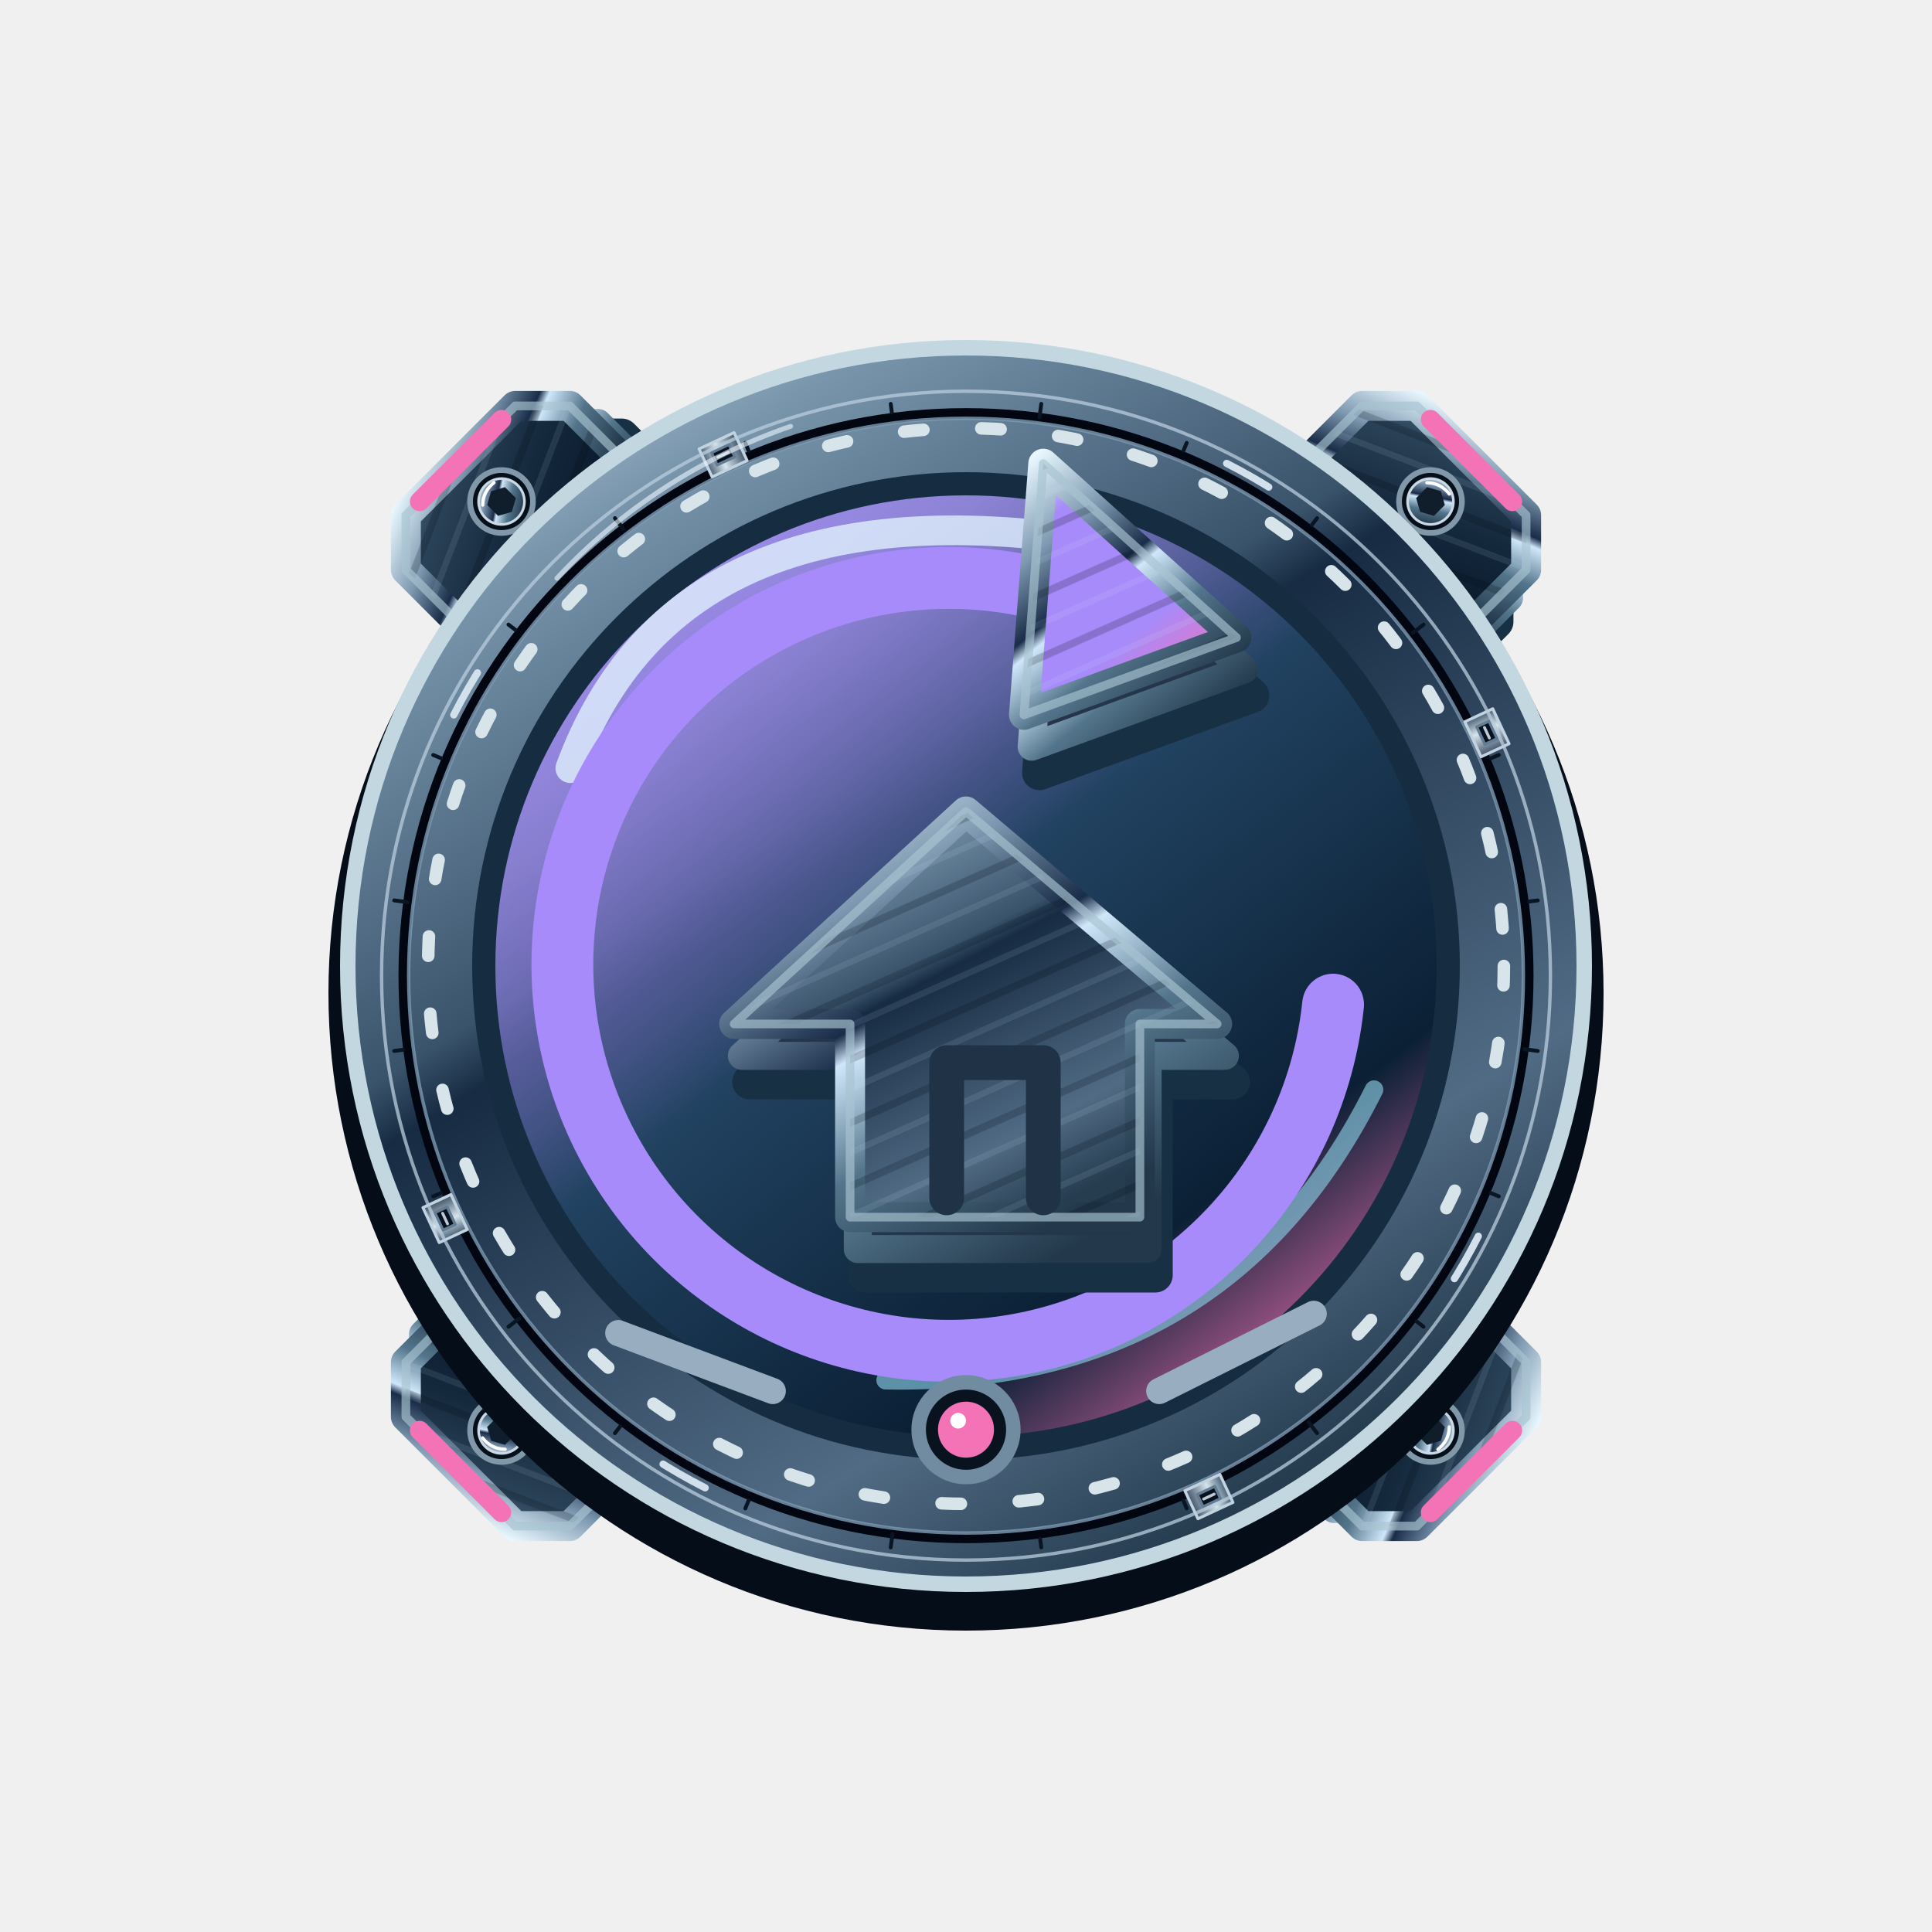
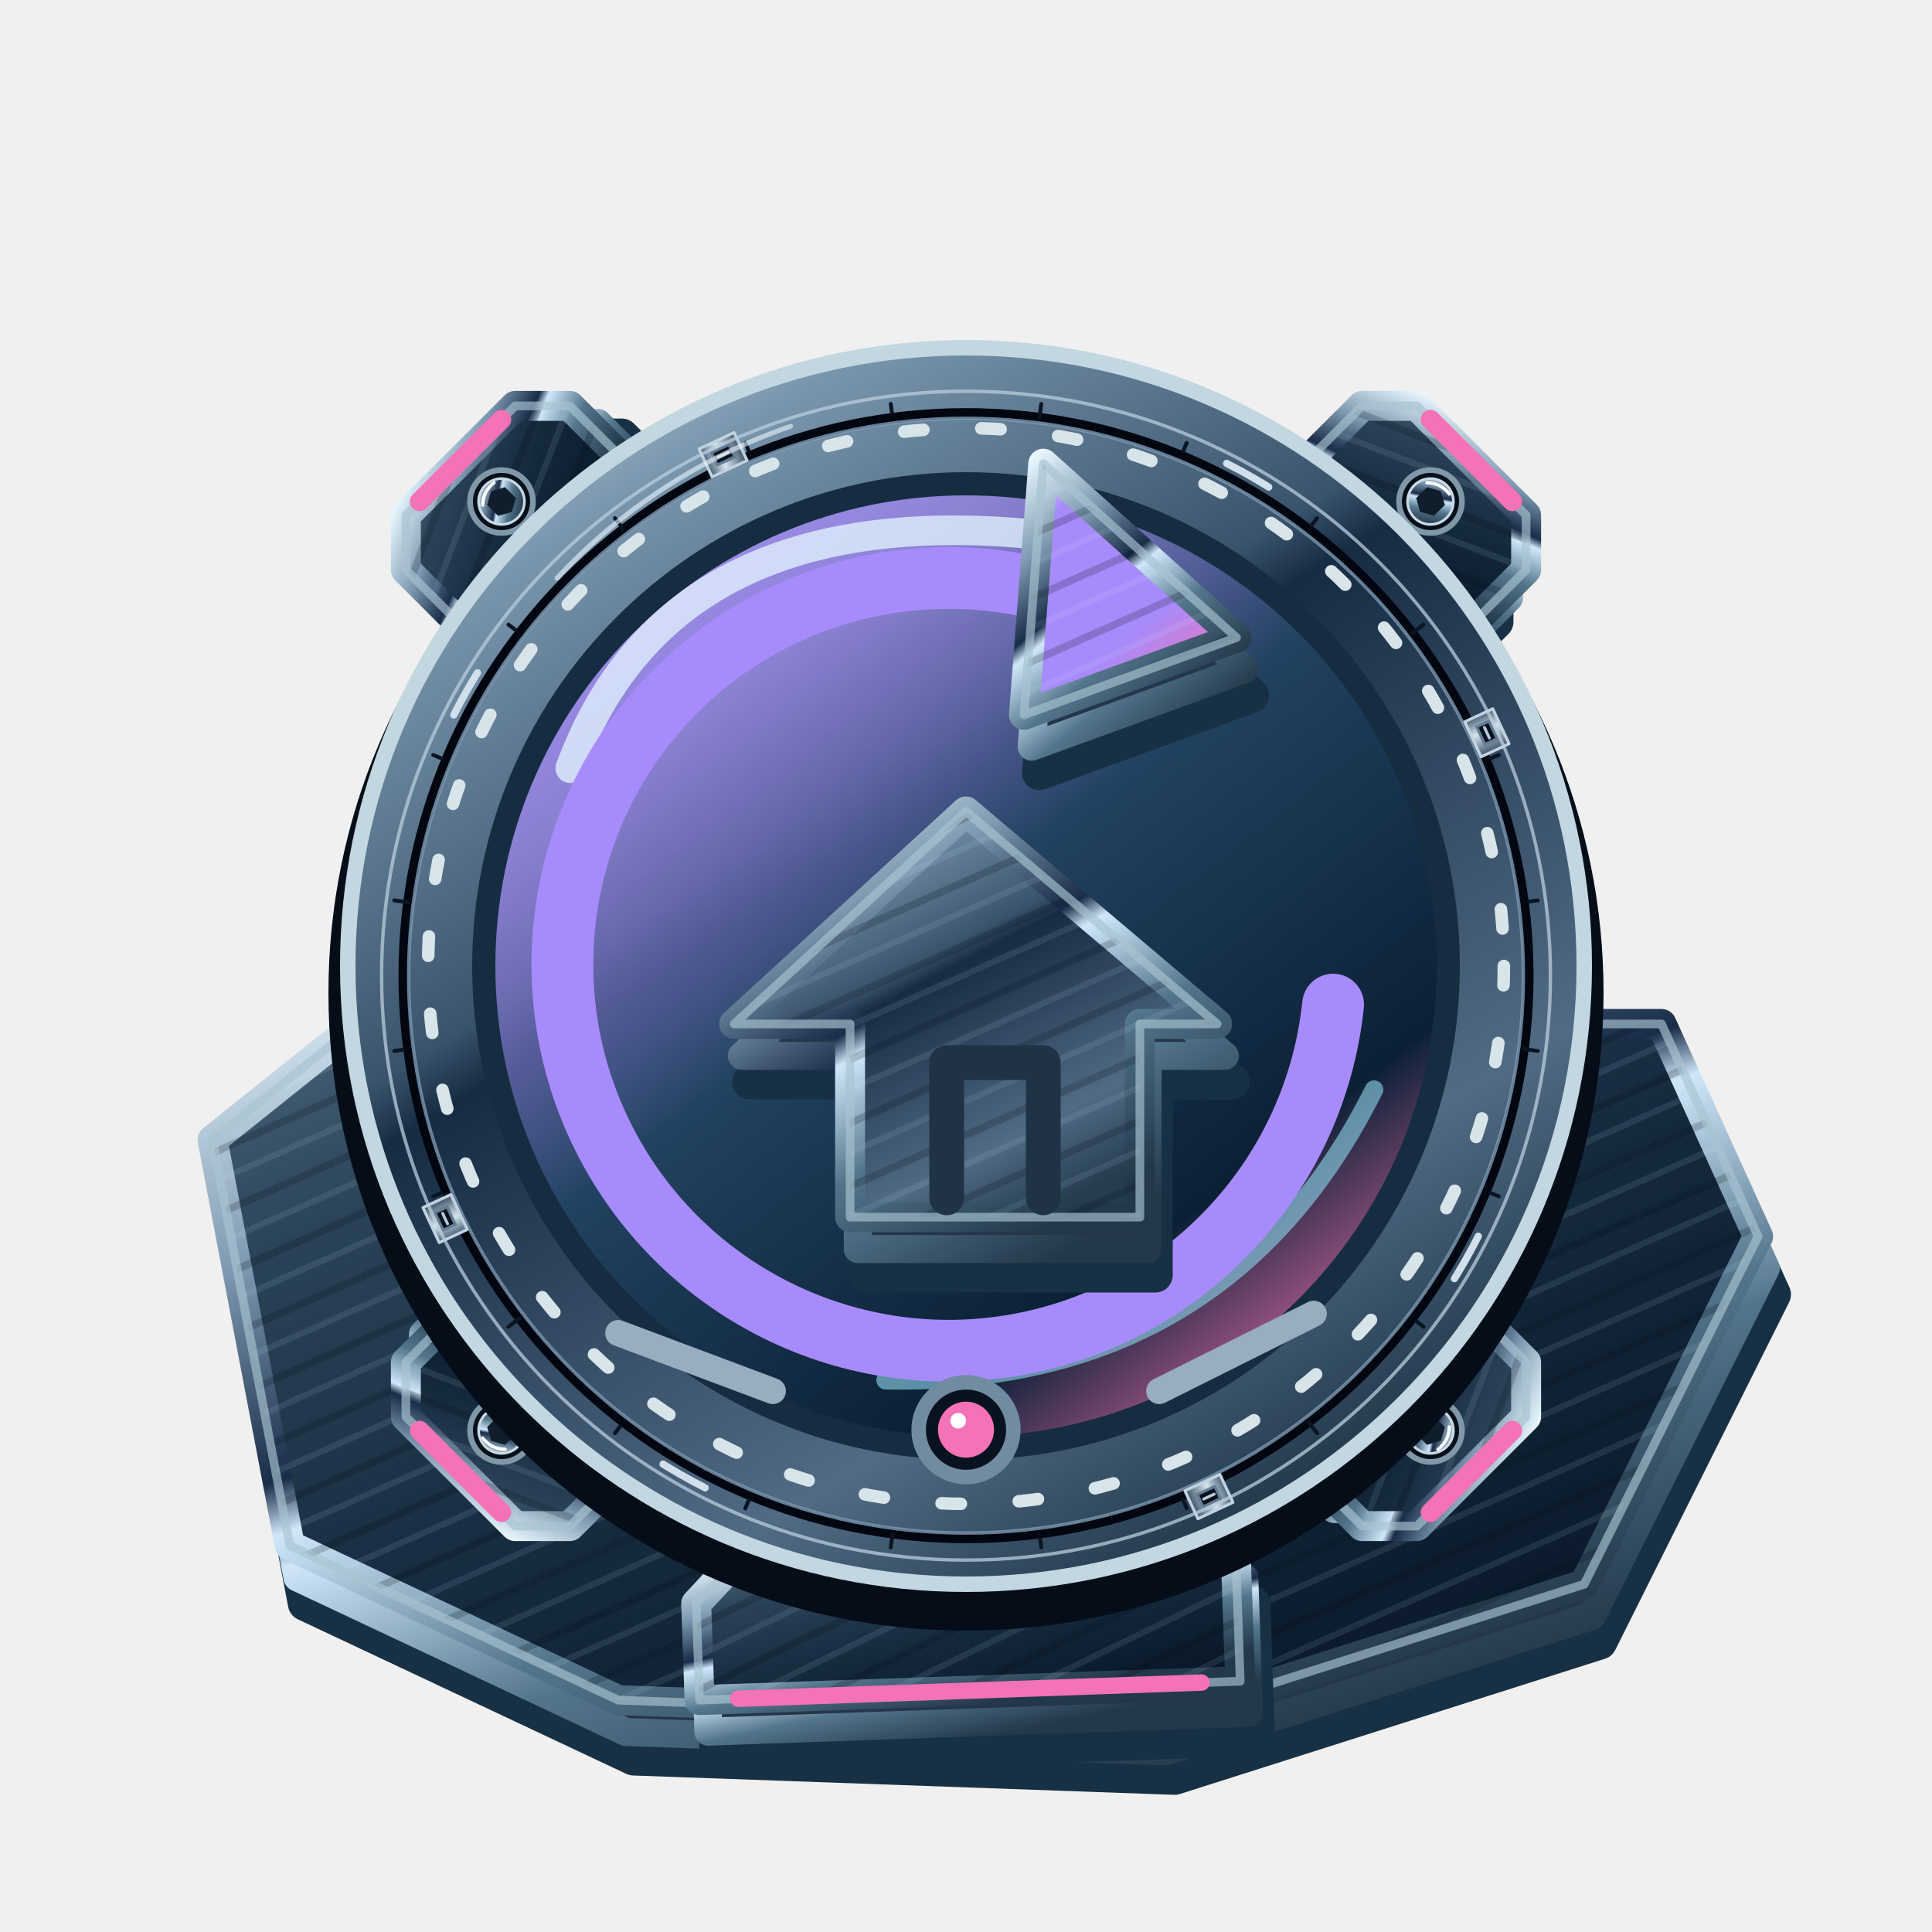
<svg xmlns="http://www.w3.org/2000/svg" width="200" height="200" viewBox="0 0 200 200" role="img" aria-label="Restablecer vista" data-icon="reset" data-semantic="camera reset home-dock" data-visual-style="titanio-optico" data-motion="static">
  <defs>
+     <linearGradient id="alice-reset-rotor" x2=".86" y2="1">
+       <stop stop-color="#edf8ff" />
+       <stop offset=".21" stop-color="#6f8a9d" />
+       <stop offset=".43" stop-color="#25374c" />
+       <stop offset=".48" stop-color="#aec6d1" />
+       <stop offset=".7" stop-color="#536d82" />
+       <stop offset="1" stop-color="#1d3043" />
+     </linearGradient>
+     <linearGradient id="alice-reset-contact" x2=".15" y2="1">
+       <stop stop-color="#ffe2aa" />
+       <stop offset=".26" stop-color="#cf955c" />
+       <stop offset=".59" stop-color="#875838" />
+       <stop offset=".81" stop-color="#eeb377" />
+       <stop offset="1" stop-color="#603e2e" />
+     </linearGradient>
    <pattern id="alice-reset-brushing" width="3" height="3" patternUnits="userSpaceOnUse" patternTransform="rotate(-24)">
      <path d="M0 .4h3" stroke="#d1e6fa" opacity=".10" stroke-width=".32" />
      <path d="M0 2h3" stroke="#020913" opacity=".20" stroke-width=".38" />
    </pattern>
    <linearGradient id="alice-reset-bevel" x1="0" y1="0" x2=".68" y2="1">
      <stop stop-color="#e9f8ff" />
      <stop offset=".27" stop-color="#7d98b0" />
      <stop offset=".48" stop-color="#192c48" />
      <stop offset=".53" stop-color="#d0e7fa" />
      <stop offset=".73" stop-color="#53758b" />
      <stop offset="1" stop-color="#23384b" />
    </linearGradient>
    <linearGradient id="alice-reset-metal" x1="0" y1="0" x2=".62" y2="1">
      <stop stop-color="#d9e5f0" />
      <stop offset=".19" stop-color="#7895ac" />
      <stop offset=".44" stop-color="#39536b" />
      <stop offset=".48" stop-color="#172c43" />
      <stop offset=".84" stop-color="#516b84" />
      <stop offset="1" stop-color="#263d50" />
    </linearGradient>
    <linearGradient id="alice-reset-dark-metal" x1="0" y1="0" x2=".85" y2="1">
      <stop stop-color="#506b80" />
      <stop offset=".23" stop-color="#2a4257" />
      <stop offset=".58" stop-color="#15293d" />
      <stop offset="1" stop-color="#081728" />
    </linearGradient>
    <linearGradient id="alice-reset-glass" x1=".06" y1="0" x2=".84" y2="1">
      <stop stop-color="#a78bfa" />
      <stop offset=".23" stop-color="#a78bfa" stop-opacity=".65" />
      <stop offset=".48" stop-color="#214260" />
      <stop offset=".8" stop-color="#0b2035" />
      <stop offset="1" stop-color="#f472b6" />
    </linearGradient>
    <linearGradient id="alice-reset-enamel" x1="0" y1="0" x2=".7" y2="1">
      <stop stop-color="#eeffff" />
      <stop offset=".2" stop-color="#a78bfa" />
      <stop offset=".7" stop-color="#a78bfa" />
      <stop offset="1" stop-color="#f472b6" />
    </linearGradient>
    <linearGradient id="alice-reset-screw-metal">
      <stop stop-color="#4a6277" />
      <stop offset=".43" stop-color="#d7e5eb" />
      <stop offset="1" stop-color="#42556b" />
    </linearGradient>
  </defs>
  <g transform="scale(2)" stroke-linecap="round" stroke-linejoin="round">
    <g data-part="return-home">
+       <path d="M11 59 21 51 30 54 31 69 68 68 76 53 86 53 91 64 82 82 60 89 32 88 15 80Z" transform="translate(.8 3)" fill="#0a1424" stroke="#173044" stroke-width="1.8" />
+       <path d="M11 59 21 51 30 54 31 69 68 68 76 53 86 53 91 64 82 82 60 89 32 88 15 80Z" transform="translate(.4 1.65)" fill="#25364b" stroke="url(#alice-reset-bevel)" stroke-width="1.45" />
+       <path d="M11 59 21 51 30 54 31 69 68 68 76 53 86 53 91 64 82 82 60 89 32 88 15 80Z" fill="url(#alice-reset-dark-metal)" stroke="url(#alice-reset-bevel)" stroke-width="1.55" />
+       <path d="M11 59 21 51 30 54 31 69 68 68 76 53 86 53 91 64 82 82 60 89 32 88 15 80Z" fill="url(#alice-reset-brushing)" stroke="#a8c3d1" stroke-opacity=".66" stroke-width=".45" />
+       <g transform="translate(36 82) rotate(-2)">
+         <path d="M0 1 2-1H28V6H0Z" transform="translate(.8 3)" fill="#0a1424" stroke="#173044" stroke-width="1.8" />
+         <path d="M0 1 2-1H28V6H0Z" transform="translate(.4 1.65)" fill="#25364b" stroke="url(#alice-reset-bevel)" stroke-width="1.45" />
+         <path d="M0 1 2-1H28V6H0Z" fill="url(#alice-reset-dark-metal)" stroke="url(#alice-reset-bevel)" stroke-width="1.55" />
+         <path d="M0 1 2-1H28V6H0Z" fill="url(#alice-reset-brushing)" stroke="#a8c3d1" stroke-opacity=".66" stroke-width=".45" />
+         <path d="M3 0v4" stroke="url(#alice-reset-contact)" stroke-width="1.7" />
+         <path d="M6 0v4" stroke="url(#alice-reset-contact)" stroke-width="1.7" />
+         <path d="M9 0v4" stroke="url(#alice-reset-contact)" stroke-width="1.7" />
+         <path d="M12 0v4" stroke="url(#alice-reset-contact)" stroke-width="1.7" />
+         <path d="M15 0v4" stroke="url(#alice-reset-contact)" stroke-width="1.7" />
+         <path d="M18 0v4" stroke="url(#alice-reset-contact)" stroke-width="1.7" />
+         <path d="M21 0v4" stroke="url(#alice-reset-contact)" stroke-width="1.7" />
+         <path d="M24 0v4" stroke="url(#alice-reset-contact)" stroke-width="1.7" />
+         <path d="M2 6h24" fill="none" stroke="#f472b6" stroke-width="0.85" />
+       </g>
      <g transform="translate(50 50) rotate(45)">
        <path d="M-6 -30v-5l2-2h8l2 2v5Z" transform="translate(.8 3)" fill="#0a1424" stroke="#173044" stroke-width="1.8" />
        <path d="M-6 -30v-5l2-2h8l2 2v5Z" transform="translate(.4 1.65)" fill="#25364b" stroke="url(#alice-reset-bevel)" stroke-width="1.45" />
        <path d="M-6 -30v-5l2-2h8l2 2v5Z" fill="url(#alice-reset-dark-metal)" stroke="url(#alice-reset-bevel)" stroke-width="1.55" />
        <path d="M-6 -30v-5l2-2h8l2 2v5Z" fill="url(#alice-reset-brushing)" stroke="#a8c3d1" stroke-opacity=".66" stroke-width=".45" />
        <path d="M-3 -37h6" fill="none" stroke="#f472b6" stroke-width="1" />
        <g transform="translate(0 -34) scale(1.05)">
          <circle r="1.55" fill="#06101b" stroke="#8198a9" stroke-width=".28" />
          <circle r="1.13" fill="url(#alice-reset-bevel)" stroke="#cad9e4" stroke-width=".13" />
          <path d="M-.62-.38 0-.72 .62-.38 .62.38 0 .72-.62.38Z" fill="#101d2b" />
          <path d="M-.78-.53Q-.3-1 .4-.92" stroke="white" stroke-width=".16" fill="none" />
        </g>
      </g>
      <g transform="translate(50 50) rotate(135)">
        <path d="M-6 -30v-5l2-2h8l2 2v5Z" transform="translate(.8 3)" fill="#0a1424" stroke="#173044" stroke-width="1.8" />
        <path d="M-6 -30v-5l2-2h8l2 2v5Z" transform="translate(.4 1.65)" fill="#25364b" stroke="url(#alice-reset-bevel)" stroke-width="1.45" />
        <path d="M-6 -30v-5l2-2h8l2 2v5Z" fill="url(#alice-reset-dark-metal)" stroke="url(#alice-reset-bevel)" stroke-width="1.55" />
        <path d="M-6 -30v-5l2-2h8l2 2v5Z" fill="url(#alice-reset-brushing)" stroke="#a8c3d1" stroke-opacity=".66" stroke-width=".45" />
        <path d="M-3 -37h6" fill="none" stroke="#f472b6" stroke-width="1" />
        <g transform="translate(0 -34) scale(1.05)">
          <circle r="1.55" fill="#06101b" stroke="#8198a9" stroke-width=".28" />
          <circle r="1.13" fill="url(#alice-reset-bevel)" stroke="#cad9e4" stroke-width=".13" />
          <path d="M-.62-.38 0-.72 .62-.38 .62.38 0 .72-.62.38Z" fill="#101d2b" />
          <path d="M-.78-.53Q-.3-1 .4-.92" stroke="white" stroke-width=".16" fill="none" />
        </g>
      </g>
      <g transform="translate(50 50) rotate(225)">
        <path d="M-6 -30v-5l2-2h8l2 2v5Z" transform="translate(.8 3)" fill="#0a1424" stroke="#173044" stroke-width="1.8" />
        <path d="M-6 -30v-5l2-2h8l2 2v5Z" transform="translate(.4 1.65)" fill="#25364b" stroke="url(#alice-reset-bevel)" stroke-width="1.45" />
        <path d="M-6 -30v-5l2-2h8l2 2v5Z" fill="url(#alice-reset-dark-metal)" stroke="url(#alice-reset-bevel)" stroke-width="1.55" />
        <path d="M-6 -30v-5l2-2h8l2 2v5Z" fill="url(#alice-reset-brushing)" stroke="#a8c3d1" stroke-opacity=".66" stroke-width=".45" />
        <path d="M-3 -37h6" fill="none" stroke="#f472b6" stroke-width="1" />
        <g transform="translate(0 -34) scale(1.05)">
          <circle r="1.55" fill="#06101b" stroke="#8198a9" stroke-width=".28" />
          <circle r="1.13" fill="url(#alice-reset-bevel)" stroke="#cad9e4" stroke-width=".13" />
          <path d="M-.62-.38 0-.72 .62-.38 .62.38 0 .72-.62.38Z" fill="#101d2b" />
          <path d="M-.78-.53Q-.3-1 .4-.92" stroke="white" stroke-width=".16" fill="none" />
        </g>
      </g>
      <g transform="translate(50 50) rotate(315)">
        <path d="M-6 -30v-5l2-2h8l2 2v5Z" transform="translate(.8 3)" fill="#0a1424" stroke="#173044" stroke-width="1.8" />
        <path d="M-6 -30v-5l2-2h8l2 2v5Z" transform="translate(.4 1.65)" fill="#25364b" stroke="url(#alice-reset-bevel)" stroke-width="1.45" />
        <path d="M-6 -30v-5l2-2h8l2 2v5Z" fill="url(#alice-reset-dark-metal)" stroke="url(#alice-reset-bevel)" stroke-width="1.55" />
        <path d="M-6 -30v-5l2-2h8l2 2v5Z" fill="url(#alice-reset-brushing)" stroke="#a8c3d1" stroke-opacity=".66" stroke-width=".45" />
        <path d="M-3 -37h6" fill="none" stroke="#f472b6" stroke-width="1" />
        <g transform="translate(0 -34) scale(1.05)">
          <circle r="1.55" fill="#06101b" stroke="#8198a9" stroke-width=".28" />
          <circle r="1.13" fill="url(#alice-reset-bevel)" stroke="#cad9e4" stroke-width=".13" />
          <path d="M-.62-.38 0-.72 .62-.38 .62.38 0 .72-.62.38Z" fill="#101d2b" />
          <path d="M-.78-.53Q-.3-1 .4-.92" stroke="white" stroke-width=".16" fill="none" />
        </g>
      </g>
      <circle cx="50" cy="51.4" r="33" fill="#050e18" />
      <circle cx="50" cy="50" r="32" fill="url(#alice-reset-metal)" stroke="#c2d7e0" stroke-width=".8" />
      <circle cx="50" cy="50" r="24.96" fill="url(#alice-reset-glass)" stroke="#162c40" stroke-width="1.2" />
      <path d="M29.52 39.76Q34.96 25.04 55.76 27.92" fill="none" stroke="#e4f6ff" stroke-opacity=".75" stroke-width="1.536" />
      <path d="M45.84 71.44Q63.44 71.76 71.12 56.4" fill="none" stroke="#86cbe0" stroke-opacity=".65" stroke-width="0.96" />
      <circle cx="50" cy="50" r="27.84" fill="none" stroke="#d7e5ea" stroke-width=".65" stroke-dasharray="1 3" />
      <g transform="scale(.5)">
        <g data-detail="precision-control-rim" pointer-events="none" fill="none">
          <g data-detail="control-recessed-bearing">
            <circle cx="100" cy="101" r="58.2" stroke="#020610" stroke-width="1.1" />
            <circle cx="100" cy="101" r="57.7" stroke="#7e9cb5" stroke-width=".35" opacity=".8" />
            <circle cx="100" cy="101" r="59.5" stroke="#d1e0eb" stroke-width=".75" stroke-dasharray="5 88.462" transform="rotate(27 100 101)" />
          </g>
          <g data-detail="control-bearing-retainers">
            <g transform="rotate(65 100 101)">
              <path d="M98 39.9h4v3.2h-4Z" fill="url(#alice-reset-screw-metal)" stroke="#c1d3e0" stroke-width=".3" />
              <path d="M99 40.8h2v1.4h-2Z" fill="#07121e" stroke="#637d94" stroke-width=".3" />
              <path d="M99.4 41.5h1.2" stroke="#bacad7" stroke-width=".3" />
            </g>
            <g transform="rotate(155 100 101)">
              <path d="M98 39.9h4v3.2h-4Z" fill="url(#alice-reset-screw-metal)" stroke="#c1d3e0" stroke-width=".3" />
              <path d="M99 40.8h2v1.4h-2Z" fill="#07121e" stroke="#637d94" stroke-width=".3" />
              <path d="M99.4 41.5h1.2" stroke="#bacad7" stroke-width=".3" />
            </g>
            <g transform="rotate(245 100 101)">
              <path d="M98 39.9h4v3.2h-4Z" fill="url(#alice-reset-screw-metal)" stroke="#c1d3e0" stroke-width=".3" />
              <path d="M99 40.8h2v1.4h-2Z" fill="#07121e" stroke="#637d94" stroke-width=".3" />
              <path d="M99.4 41.5h1.2" stroke="#bacad7" stroke-width=".3" />
            </g>
            <g transform="rotate(335 100 101)">
              <path d="M98 39.9h4v3.2h-4Z" fill="url(#alice-reset-screw-metal)" stroke="#c1d3e0" stroke-width=".3" />
              <path d="M99 40.8h2v1.4h-2Z" fill="#07121e" stroke="#637d94" stroke-width=".3" />
              <path d="M99.4 41.5h1.2" stroke="#bacad7" stroke-width=".3" />
            </g>
          </g>
          <circle cx="100" cy="101" r="60.5" stroke="#bacddd" stroke-width=".35" opacity=".75" />
          <path d="M100 41.3v1.4" transform="rotate(7.5 100 101)" stroke="#0a1524" stroke-width=".4" />
          <path d="M100 41.3v0.9" transform="rotate(22.5 100 101)" stroke="#0a1524" stroke-width=".4" />
          <path d="M100 41.3v0.9" transform="rotate(37.5 100 101)" stroke="#0a1524" stroke-width=".4" />
          <path d="M100 41.3v1.4" transform="rotate(52.5 100 101)" stroke="#0a1524" stroke-width=".4" />
          <path d="M100 41.3v0.9" transform="rotate(67.5 100 101)" stroke="#0a1524" stroke-width=".4" />
          <path d="M100 41.3v0.9" transform="rotate(82.5 100 101)" stroke="#0a1524" stroke-width=".4" />
          <path d="M100 41.3v1.4" transform="rotate(97.5 100 101)" stroke="#0a1524" stroke-width=".4" />
          <path d="M100 41.3v0.9" transform="rotate(112.5 100 101)" stroke="#0a1524" stroke-width=".4" />
          <path d="M100 41.3v0.9" transform="rotate(127.5 100 101)" stroke="#0a1524" stroke-width=".4" />
          <path d="M100 41.3v1.4" transform="rotate(142.5 100 101)" stroke="#0a1524" stroke-width=".4" />
          <path d="M100 41.3v0.9" transform="rotate(157.5 100 101)" stroke="#0a1524" stroke-width=".4" />
          <path d="M100 41.3v0.9" transform="rotate(172.5 100 101)" stroke="#0a1524" stroke-width=".4" />
          <path d="M100 41.3v1.4" transform="rotate(187.5 100 101)" stroke="#0a1524" stroke-width=".4" />
          <path d="M100 41.3v0.9" transform="rotate(202.5 100 101)" stroke="#0a1524" stroke-width=".4" />
          <path d="M100 41.3v0.9" transform="rotate(217.5 100 101)" stroke="#0a1524" stroke-width=".4" />
          <path d="M100 41.3v1.4" transform="rotate(232.5 100 101)" stroke="#0a1524" stroke-width=".4" />
          <path d="M100 41.3v0.9" transform="rotate(247.5 100 101)" stroke="#0a1524" stroke-width=".4" />
          <path d="M100 41.3v0.9" transform="rotate(262.5 100 101)" stroke="#0a1524" stroke-width=".4" />
          <path d="M100 41.3v1.4" transform="rotate(277.5 100 101)" stroke="#0a1524" stroke-width=".4" />
          <path d="M100 41.3v0.9" transform="rotate(292.5 100 101)" stroke="#0a1524" stroke-width=".4" />
          <path d="M100 41.3v0.9" transform="rotate(307.5 100 101)" stroke="#0a1524" stroke-width=".4" />
          <path d="M100 41.3v1.4" transform="rotate(322.5 100 101)" stroke="#0a1524" stroke-width=".4" />
          <path d="M100 41.3v0.9" transform="rotate(337.5 100 101)" stroke="#0a1524" stroke-width=".4" />
          <path d="M100 41.3v0.9" transform="rotate(352.5 100 101)" stroke="#0a1524" stroke-width=".4" />
          <path d="M57.65 59.86A59.5 59.5 0 0 1 81.85 44.13" stroke="#edf7ff" stroke-width=".5" opacity=".6" />
        </g>
      </g>
      <path d="M69 52a20 20 0 1 1-11-20" fill="none" stroke="#a78bfa" stroke-width="3.2" />
      <path d="M54 24l10 9-11 4Z" transform="translate(.8 3)" fill="#0a1424" stroke="#173044" stroke-width="1.8" />
      <path d="M54 24l10 9-11 4Z" transform="translate(.4 1.65)" fill="#25364b" stroke="url(#alice-reset-bevel)" stroke-width="1.45" />
      <path d="M54 24l10 9-11 4Z" fill="url(#alice-reset-enamel)" stroke="url(#alice-reset-bevel)" stroke-width="1.55" />
      <path d="M54 24l10 9-11 4Z" fill="url(#alice-reset-brushing)" stroke="#a8c3d1" stroke-opacity=".66" stroke-width=".45" />
      <path d="M38 53 50 42 63 53H59V63H44V53Z" transform="translate(.8 3)" fill="#0a1424" stroke="#173044" stroke-width="1.8" />
      <path d="M38 53 50 42 63 53H59V63H44V53Z" transform="translate(.4 1.65)" fill="#25364b" stroke="url(#alice-reset-bevel)" stroke-width="1.45" />
      <path d="M38 53 50 42 63 53H59V63H44V53Z" fill="url(#alice-reset-metal)" stroke="url(#alice-reset-bevel)" stroke-width="1.55" />
      <path d="M38 53 50 42 63 53H59V63H44V53Z" fill="url(#alice-reset-brushing)" stroke="#a8c3d1" stroke-opacity=".66" stroke-width=".45" />
      <path d="M49 62v-7h5v7" fill="none" stroke="#203346" stroke-width="1.8" />
      <path d="M32 69l8 3m20 0 8-4" fill="none" stroke="#98adbf" stroke-width="1.35" />
      <circle cx="50" cy="74" r="2.45" fill="#08131f" stroke="#718ba0" stroke-width=".75" />
      <circle cx="50" cy="74" r="1.45" fill="#f472b6" />
      <circle cx="49.594" cy="73.536" r="0.406" fill="#fff" />
    </g>
  </g>
</svg>
